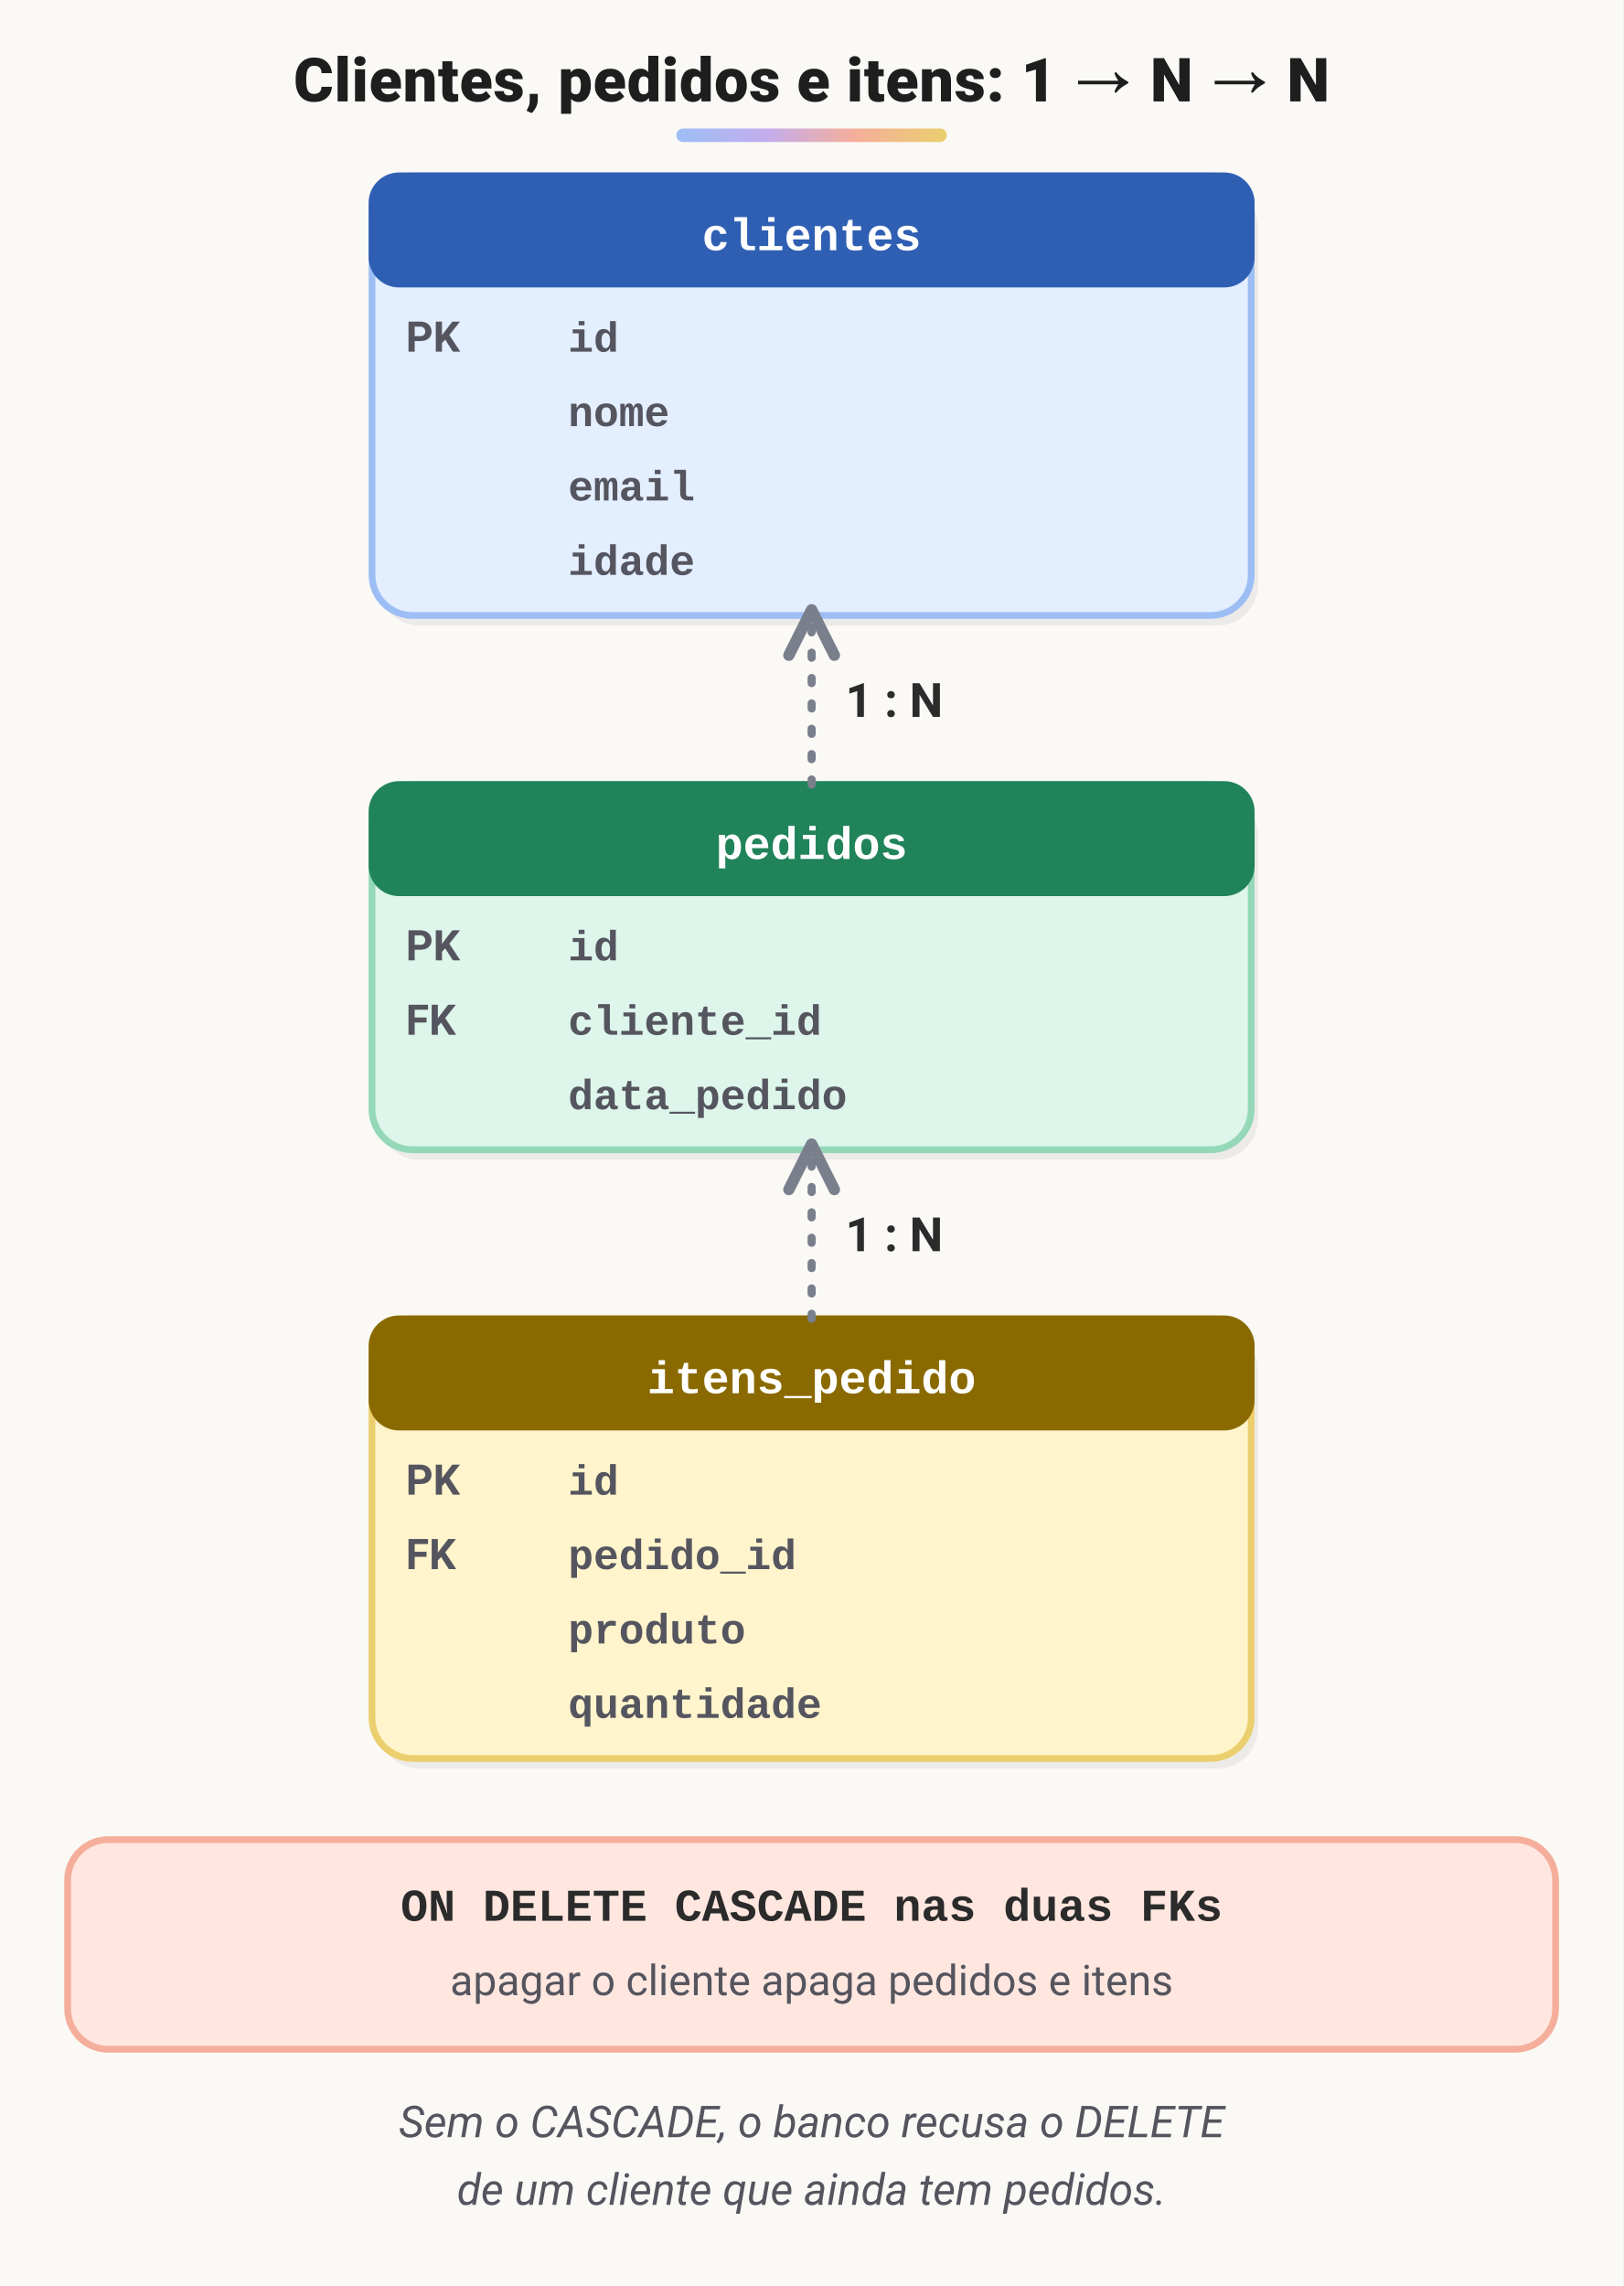
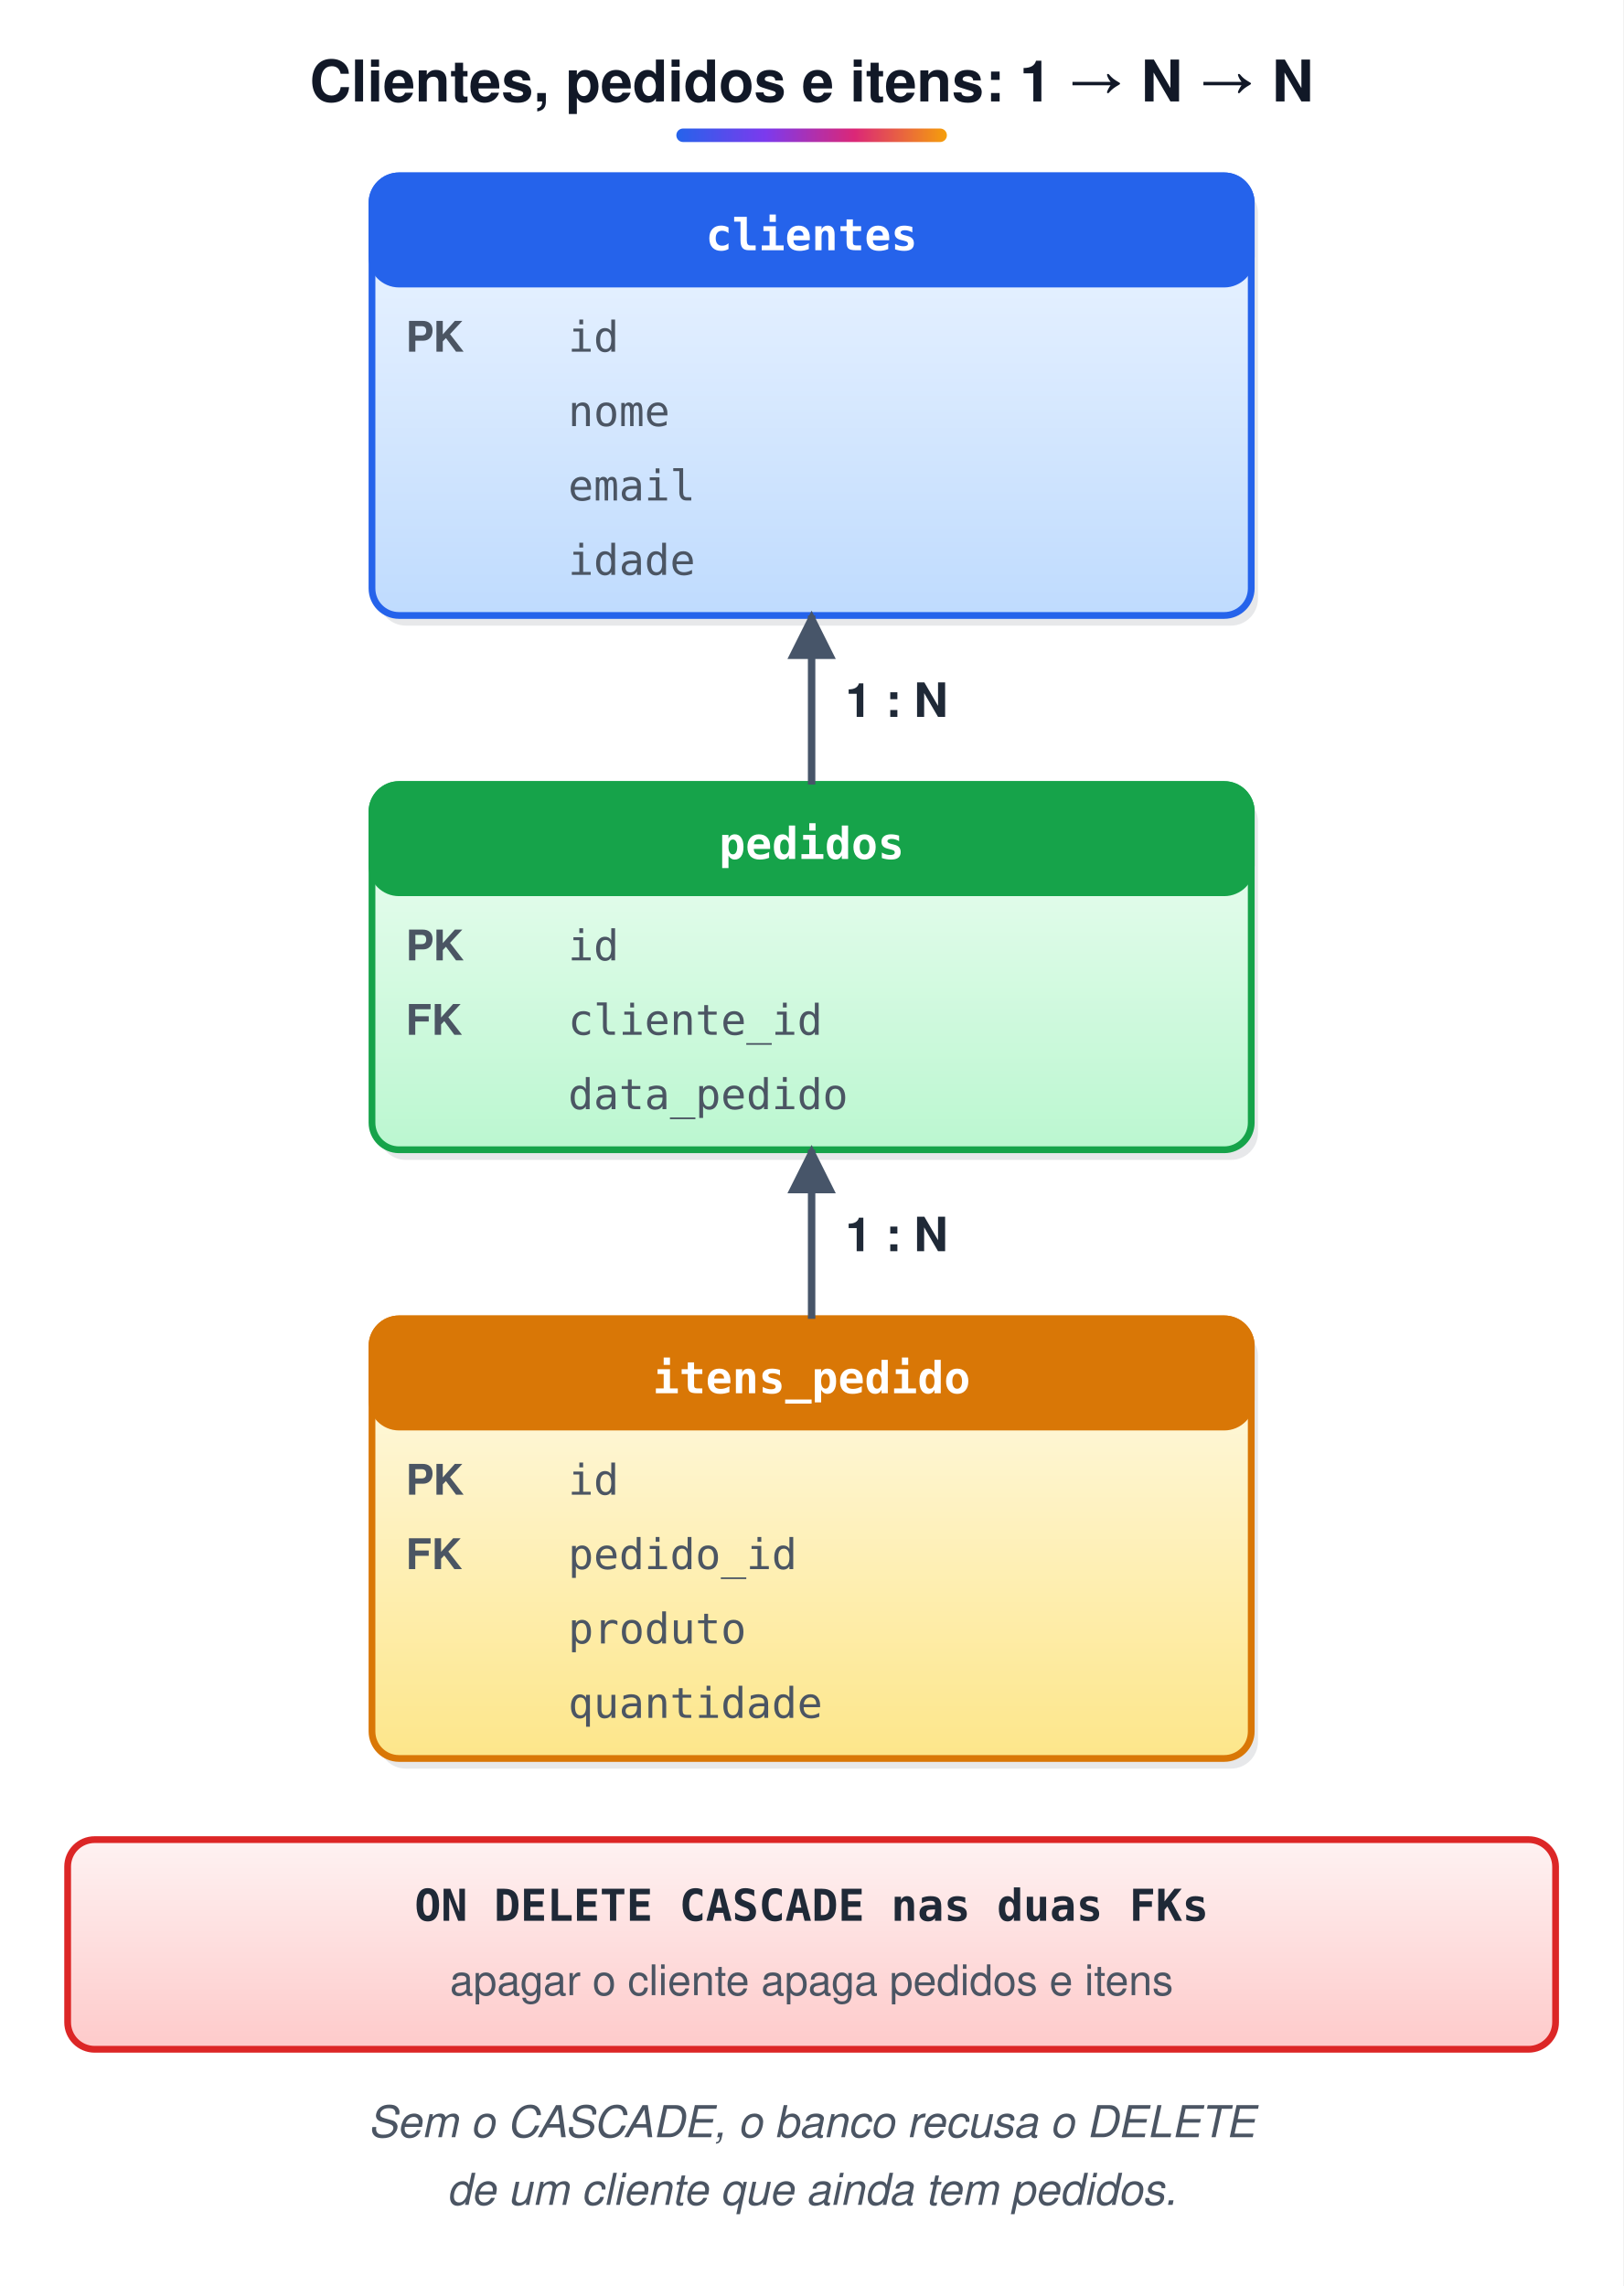
<svg xmlns="http://www.w3.org/2000/svg" width="480" height="676" viewBox="0 0 480 676">
-   <style>text{white-space:pre;font-family:system-ui,-apple-system,'Segoe UI',Roboto,Helvetica,Arial,sans-serif;font-size:14px;fill:#2B2B2B}.t{font-size:18px;font-weight:800;fill:#1E1E1E;letter-spacing:.2px}.b{font-weight:700}.m{font-family:'Courier New',Menlo,Consolas,monospace;font-size:13.5px;font-weight:600}.s{font-size:12.5px;fill:#55555F}.n{font-size:13px;font-style:italic;fill:#55555F}.c{text-anchor:middle}.r{text-anchor:end}.w{fill:#fff}.xB{fill:#E3EEFF;stroke:#9DBEF5}.hB{fill:#2F5FB3;stroke:#2F5FB3}.fB{fill:#2F5FB3}.xG{fill:#DDF5EA;stroke:#94D8B8}.hG{fill:#21835A;stroke:#21835A}.fG{fill:#21835A}.xO{fill:#FFF4CC;stroke:#EBCF6E}.hO{fill:#8A6A00;stroke:#8A6A00}.fO{fill:#8A6A00}.xP{fill:#EEE6FB;stroke:#C3ADEE}.hP{fill:#6B44B8;stroke:#6B44B8}.fP{fill:#6B44B8}.xR{fill:#FFE7E0;stroke:#F5AE9B}.hR{fill:#B4472B;stroke:#B4472B}.fR{fill:#B4472B}.xY{fill:#F3F0EA;stroke:#D9D2C5}.hY{fill:#6F685C;stroke:#6F685C}.fY{fill:#6F685C}.xT{fill:#DDF3F3;stroke:#93D2D2}.hT{fill:#1C7A7A;stroke:#1C7A7A}.fT{fill:#1C7A7A}.xK{fill:#FFE7E0;stroke:#F5AE9B}.hK{fill:#B4472B;stroke:#B4472B}.fK{fill:#B4472B}.xW{fill:#FFFFFF;stroke:#E4DED3}.hW{fill:#8A8478;stroke:#8A8478}.fW{fill:#8A8478}.xZ{fill:#EEE6FB;stroke:#C3ADEE}.hZ{fill:#6B44B8;stroke:#6B44B8}.fZ{fill:#6B44B8}.xV{fill:#FFFFFF;stroke:#E4DED3}.hV{fill:#8A8478;stroke:#8A8478}.fV{fill:#8A8478}rect,ellipse,polygon,circle{stroke-width:2}.l{stroke:#7A7F8C;stroke-width:2.4;fill:none;stroke-dasharray:1.5 6;stroke-linecap:round;stroke-linejoin:round}.d{stroke-dasharray:9 6;stroke-linecap:butt}.sh{fill:#3A3226;opacity:.07;stroke:none}</style>
+   <style>text{white-space:pre;font-family:Helvetica,Arial,sans-serif;font-size:14px;fill:#1F2937}.t{font-size:17px;font-weight:bold;fill:#111827}.b{font-weight:bold}.m{font-family:Menlo,Consolas,monospace;font-size:13px}.s{font-size:12.5px;fill:#4B5563}.n{font-size:13px;font-style:italic;fill:#4B5563}.c{text-anchor:middle}.r{text-anchor:end}.w{fill:#fff}.xB{fill:url(#gB);stroke:#2563EB}.hB{fill:#2563EB;stroke:#2563EB}.fB{fill:#2563EB}.xG{fill:url(#gG);stroke:#16A34A}.hG{fill:#16A34A;stroke:#16A34A}.fG{fill:#16A34A}.xO{fill:url(#gO);stroke:#D97706}.hO{fill:#D97706;stroke:#D97706}.fO{fill:#D97706}.xP{fill:url(#gP);stroke:#7C3AED}.hP{fill:#7C3AED;stroke:#7C3AED}.fP{fill:#7C3AED}.xR{fill:url(#gR);stroke:#DC2626}.hR{fill:#DC2626;stroke:#DC2626}.fR{fill:#DC2626}.xY{fill:url(#gY);stroke:#6B7280}.hY{fill:#6B7280;stroke:#6B7280}.fY{fill:#6B7280}.xT{fill:url(#gT);stroke:#0D9488}.hT{fill:#0D9488;stroke:#0D9488}.fT{fill:#0D9488}.xK{fill:url(#gK);stroke:#DB2777}.hK{fill:#DB2777;stroke:#DB2777}.fK{fill:#DB2777}.xW{fill:url(#gW);stroke:#9CA3AF}.hW{fill:#9CA3AF;stroke:#9CA3AF}.fW{fill:#9CA3AF}.xZ{fill:url(#gZ);stroke:#DDD6FE}.hZ{fill:#DDD6FE;stroke:#DDD6FE}.fZ{fill:#DDD6FE}.xV{fill:url(#gV);stroke:#E5E7EB}.hV{fill:#E5E7EB;stroke:#E5E7EB}.fV{fill:#E5E7EB}rect,ellipse,polygon,circle{stroke-width:2}.l{stroke:#475569;stroke-width:2.2;fill:none}.d{stroke-dasharray:6 4}.sh{fill:#0F172A;opacity:.10;stroke:none}</style>
  <defs>
+     <linearGradient id="gB" x1="0" y1="0" x2="0" y2="1">
+       <stop offset="0" stop-color="#EFF6FF" />
+       <stop offset="1" stop-color="#BFDBFE" />
+     </linearGradient>
+     <linearGradient id="gG" x1="0" y1="0" x2="0" y2="1">
+       <stop offset="0" stop-color="#F0FDF4" />
+       <stop offset="1" stop-color="#BBF7D0" />
+     </linearGradient>
+     <linearGradient id="gO" x1="0" y1="0" x2="0" y2="1">
+       <stop offset="0" stop-color="#FFFBEB" />
+       <stop offset="1" stop-color="#FDE68A" />
+     </linearGradient>
+     <linearGradient id="gP" x1="0" y1="0" x2="0" y2="1">
+       <stop offset="0" stop-color="#F5F3FF" />
+       <stop offset="1" stop-color="#DDD6FE" />
+     </linearGradient>
+     <linearGradient id="gR" x1="0" y1="0" x2="0" y2="1">
+       <stop offset="0" stop-color="#FEF2F2" />
+       <stop offset="1" stop-color="#FECACA" />
+     </linearGradient>
+     <linearGradient id="gY" x1="0" y1="0" x2="0" y2="1">
+       <stop offset="0" stop-color="#F9FAFB" />
+       <stop offset="1" stop-color="#E5E7EB" />
+     </linearGradient>
+     <linearGradient id="gT" x1="0" y1="0" x2="0" y2="1">
+       <stop offset="0" stop-color="#F0FDFA" />
+       <stop offset="1" stop-color="#99F6E4" />
+     </linearGradient>
+     <linearGradient id="gK" x1="0" y1="0" x2="0" y2="1">
+       <stop offset="0" stop-color="#FDF2F8" />
+       <stop offset="1" stop-color="#FBCFE8" />
+     </linearGradient>
+     <linearGradient id="gW" x1="0" y1="0" x2="0" y2="1">
+       <stop offset="0" stop-color="#FFFFFF" />
+       <stop offset="1" stop-color="#FFFFFF" />
+     </linearGradient>
+     <linearGradient id="gZ" x1="0" y1="0" x2="0" y2="1">
+       <stop offset="0" stop-color="#F5F3FF" />
+       <stop offset="1" stop-color="#F5F3FF" />
+     </linearGradient>
+     <linearGradient id="gV" x1="0" y1="0" x2="0" y2="1">
+       <stop offset="0" stop-color="#FFFFFF" />
+       <stop offset="1" stop-color="#FFFFFF" />
+     </linearGradient>
    <linearGradient id="gT0" x1="0" y1="0" x2="1" y2="0">
-       <stop offset="0" stop-color="#9DBEF5" />
-       <stop offset=".33" stop-color="#C3ADEE" />
-       <stop offset=".66" stop-color="#F5AE9B" />
-       <stop offset="1" stop-color="#EBCF6E" />
+       <stop offset="0" stop-color="#2563EB" />
+       <stop offset=".33" stop-color="#7C3AED" />
+       <stop offset=".66" stop-color="#DB2777" />
+       <stop offset="1" stop-color="#F59E0B" />
    </linearGradient>
-     <marker id="a" viewBox="0 0 10 10" refX="8" refY="5" markerWidth="7" markerHeight="7" orient="auto-start-reverse">
-       <path d="M1,1L9,5L1,9" fill="none" stroke="#7A7F8C" stroke-width="2" stroke-linecap="round" stroke-linejoin="round" />
+     <marker id="a" viewBox="0 0 10 10" refX="9" refY="5" markerWidth="6.5" markerHeight="6.5" orient="auto-start-reverse">
+       <path d="M0,0L10,5L0,10z" fill="#475569" />
    </marker>
  </defs>
-   <rect width="100%" height="100%" fill="#FAF9F6" />
+   <rect width="100%" height="100%" fill="#fff" />
  <text x="240.0" y="30" class="t c">Clientes, pedidos e itens: 1 → N → N</text>
  <rect x="200.0" y="38" width="80" height="4" rx="2" fill="url(#gT0)" />
-   <rect x="112" y="55" width="260" height="130" rx="12" class="sh" />
-   <rect x="110" y="52" width="260" height="130" rx="12" class="xB" />
+   <rect x="112" y="55" width="260" height="130" rx="8" class="sh" />
+   <rect x="110" y="52" width="260" height="130" rx="8" class="xB" />
  <rect x="110" y="52" width="260" height="32" rx="8" class="hB" />
  <text x="240.0" y="74" class="m b c w">clientes</text>
  <text x="120" y="104" class="s b">PK</text>
  <text x="168" y="104" class="m s">id</text>
  <text x="168" y="126" class="m s">nome</text>
  <text x="168" y="148" class="m s">email</text>
  <text x="168" y="170" class="m s">idade</text>
-   <rect x="112" y="235" width="260" height="108" rx="12" class="sh" />
-   <rect x="110" y="232" width="260" height="108" rx="12" class="xG" />
+   <rect x="112" y="235" width="260" height="108" rx="8" class="sh" />
+   <rect x="110" y="232" width="260" height="108" rx="8" class="xG" />
  <rect x="110" y="232" width="260" height="32" rx="8" class="hG" />
  <text x="240.0" y="254" class="m b c w">pedidos</text>
  <text x="120" y="284" class="s b">PK</text>
  <text x="168" y="284" class="m s">id</text>
  <text x="120" y="306" class="s b">FK</text>
  <text x="168" y="306" class="m s">cliente_id</text>
  <text x="168" y="328" class="m s">data_pedido</text>
-   <rect x="112" y="393" width="260" height="130" rx="12" class="sh" />
-   <rect x="110" y="390" width="260" height="130" rx="12" class="xO" />
+   <rect x="112" y="393" width="260" height="130" rx="8" class="sh" />
+   <rect x="110" y="390" width="260" height="130" rx="8" class="xO" />
  <rect x="110" y="390" width="260" height="32" rx="8" class="hO" />
  <text x="240.0" y="412" class="m b c w">itens_pedido</text>
  <text x="120" y="442" class="s b">PK</text>
  <text x="168" y="442" class="m s">id</text>
  <text x="120" y="464" class="s b">FK</text>
  <text x="168" y="464" class="m s">pedido_id</text>
  <text x="168" y="486" class="m s">produto</text>
  <text x="168" y="508" class="m s">quantidade</text>
  <path d="M240,232 L240,182" class="l" marker-end="url(#a)" />
  <text x="250" y="212" class="b">1 : N</text>
  <path d="M240,390 L240,340" class="l" marker-end="url(#a)" />
  <text x="250" y="370" class="b">1 : N</text>
-   <rect x="20" y="544" width="440" height="62" rx="12" class="xR" />
+   <rect x="20" y="544" width="440" height="62" rx="8" class="xR" />
  <text x="240" y="568" class="m b c">ON DELETE CASCADE nas duas FKs</text>
  <text x="240" y="590" class="s c">apagar o cliente apaga pedidos e itens</text>
  <text x="240.0" y="632" class="n c">Sem o CASCADE, o banco recusa o DELETE</text>
  <text x="240.0" y="652" class="n c">de um cliente que ainda tem pedidos.</text>
</svg>
